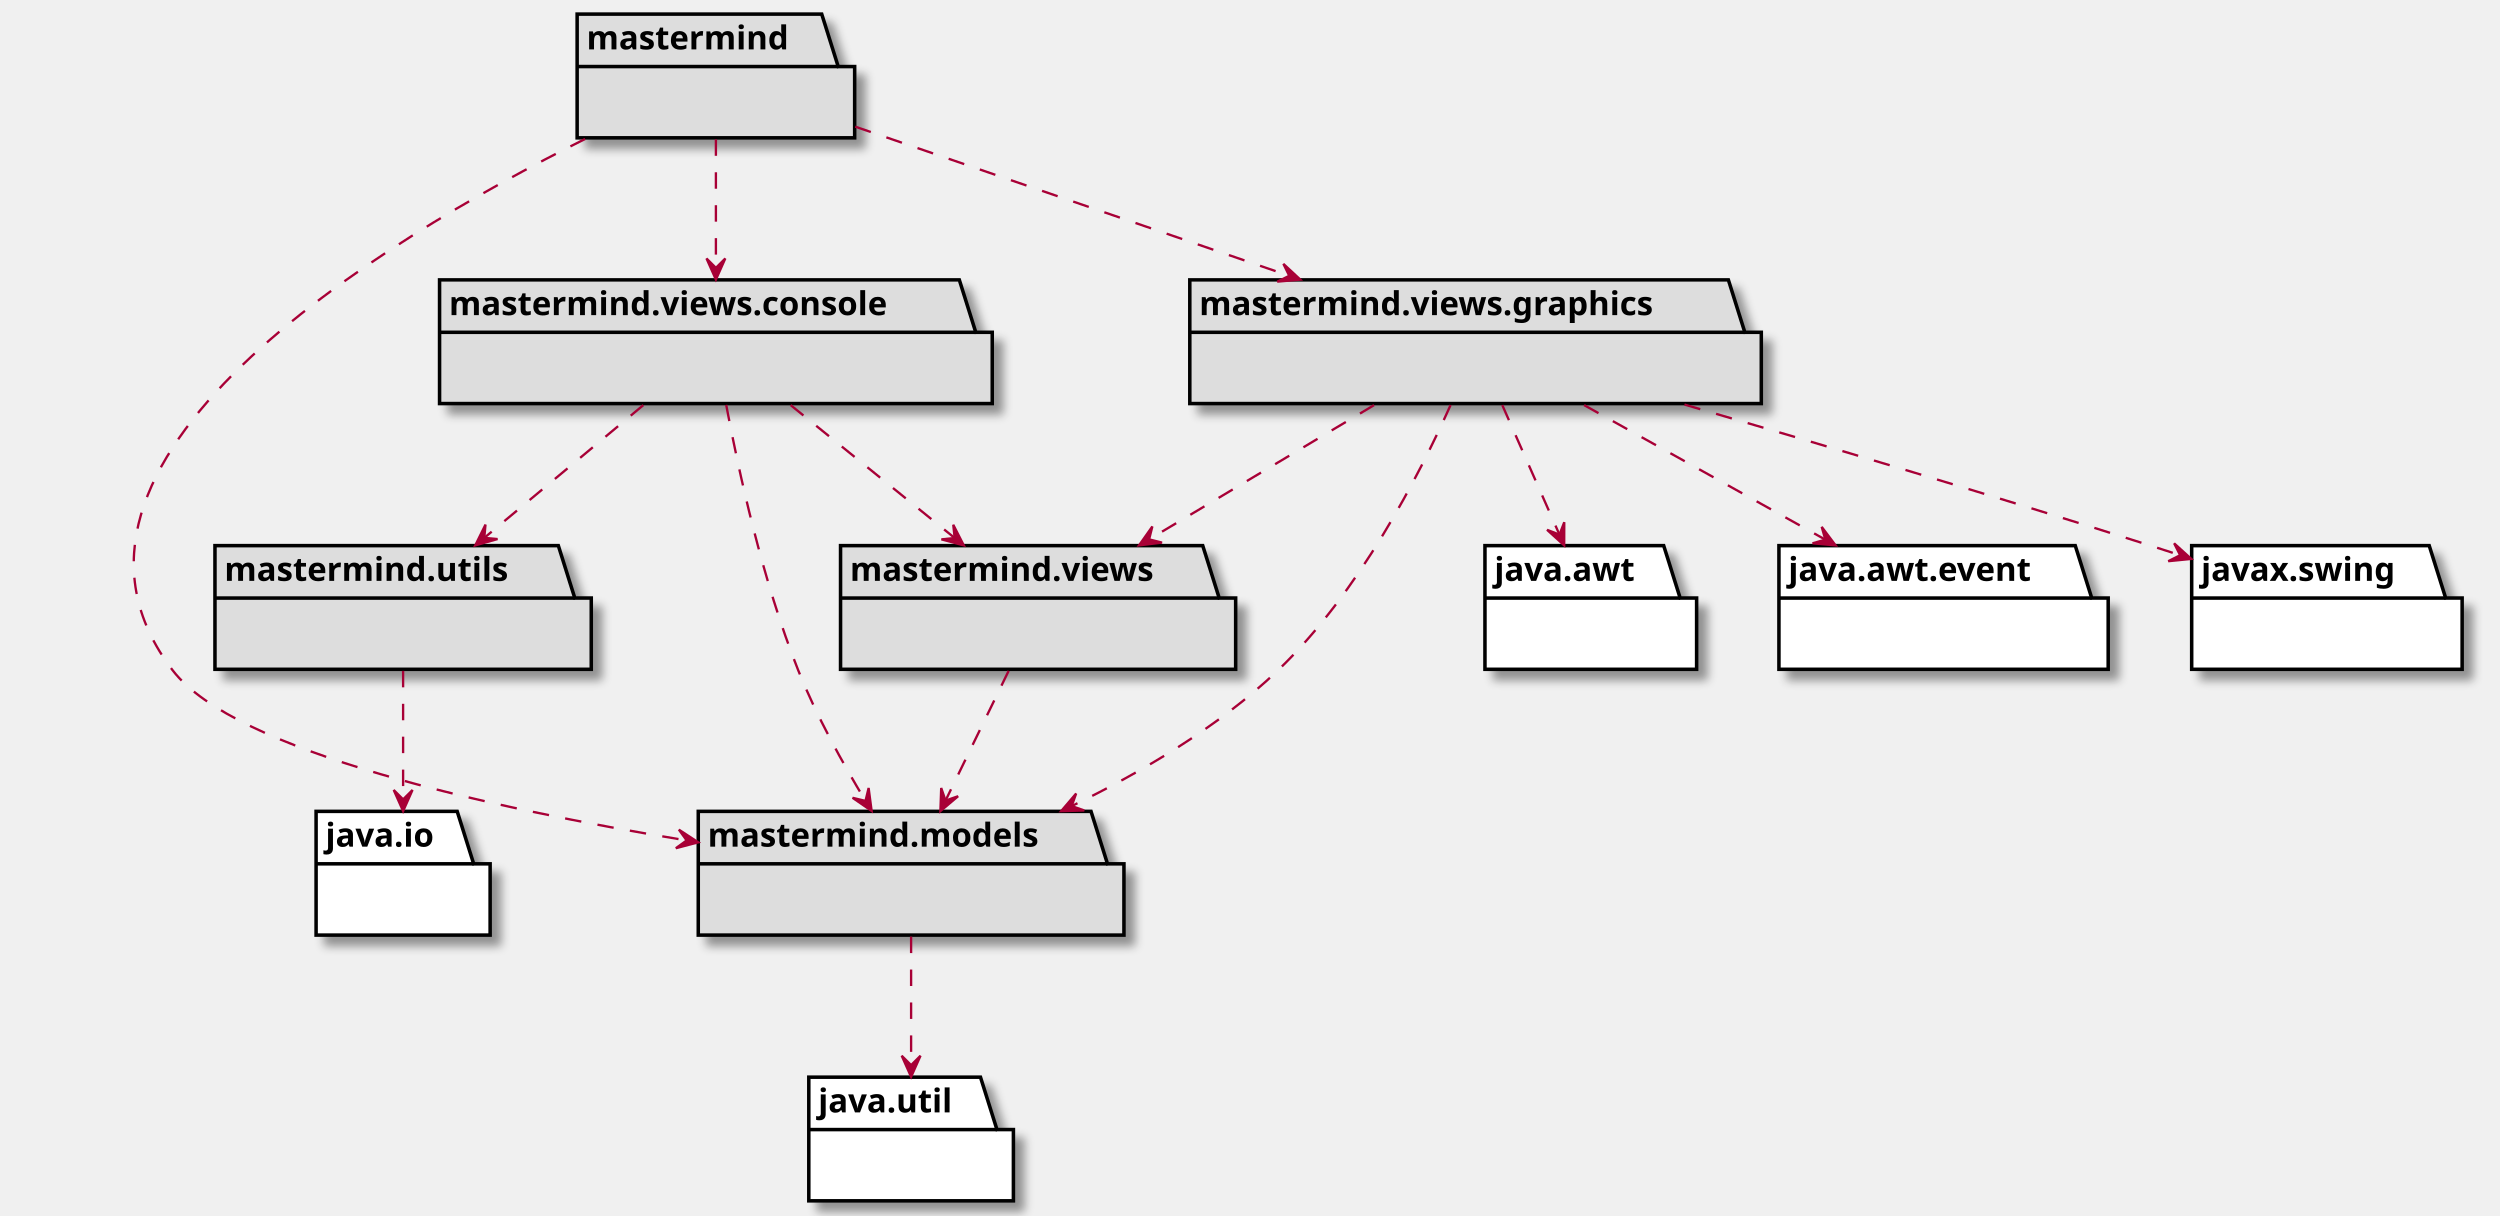
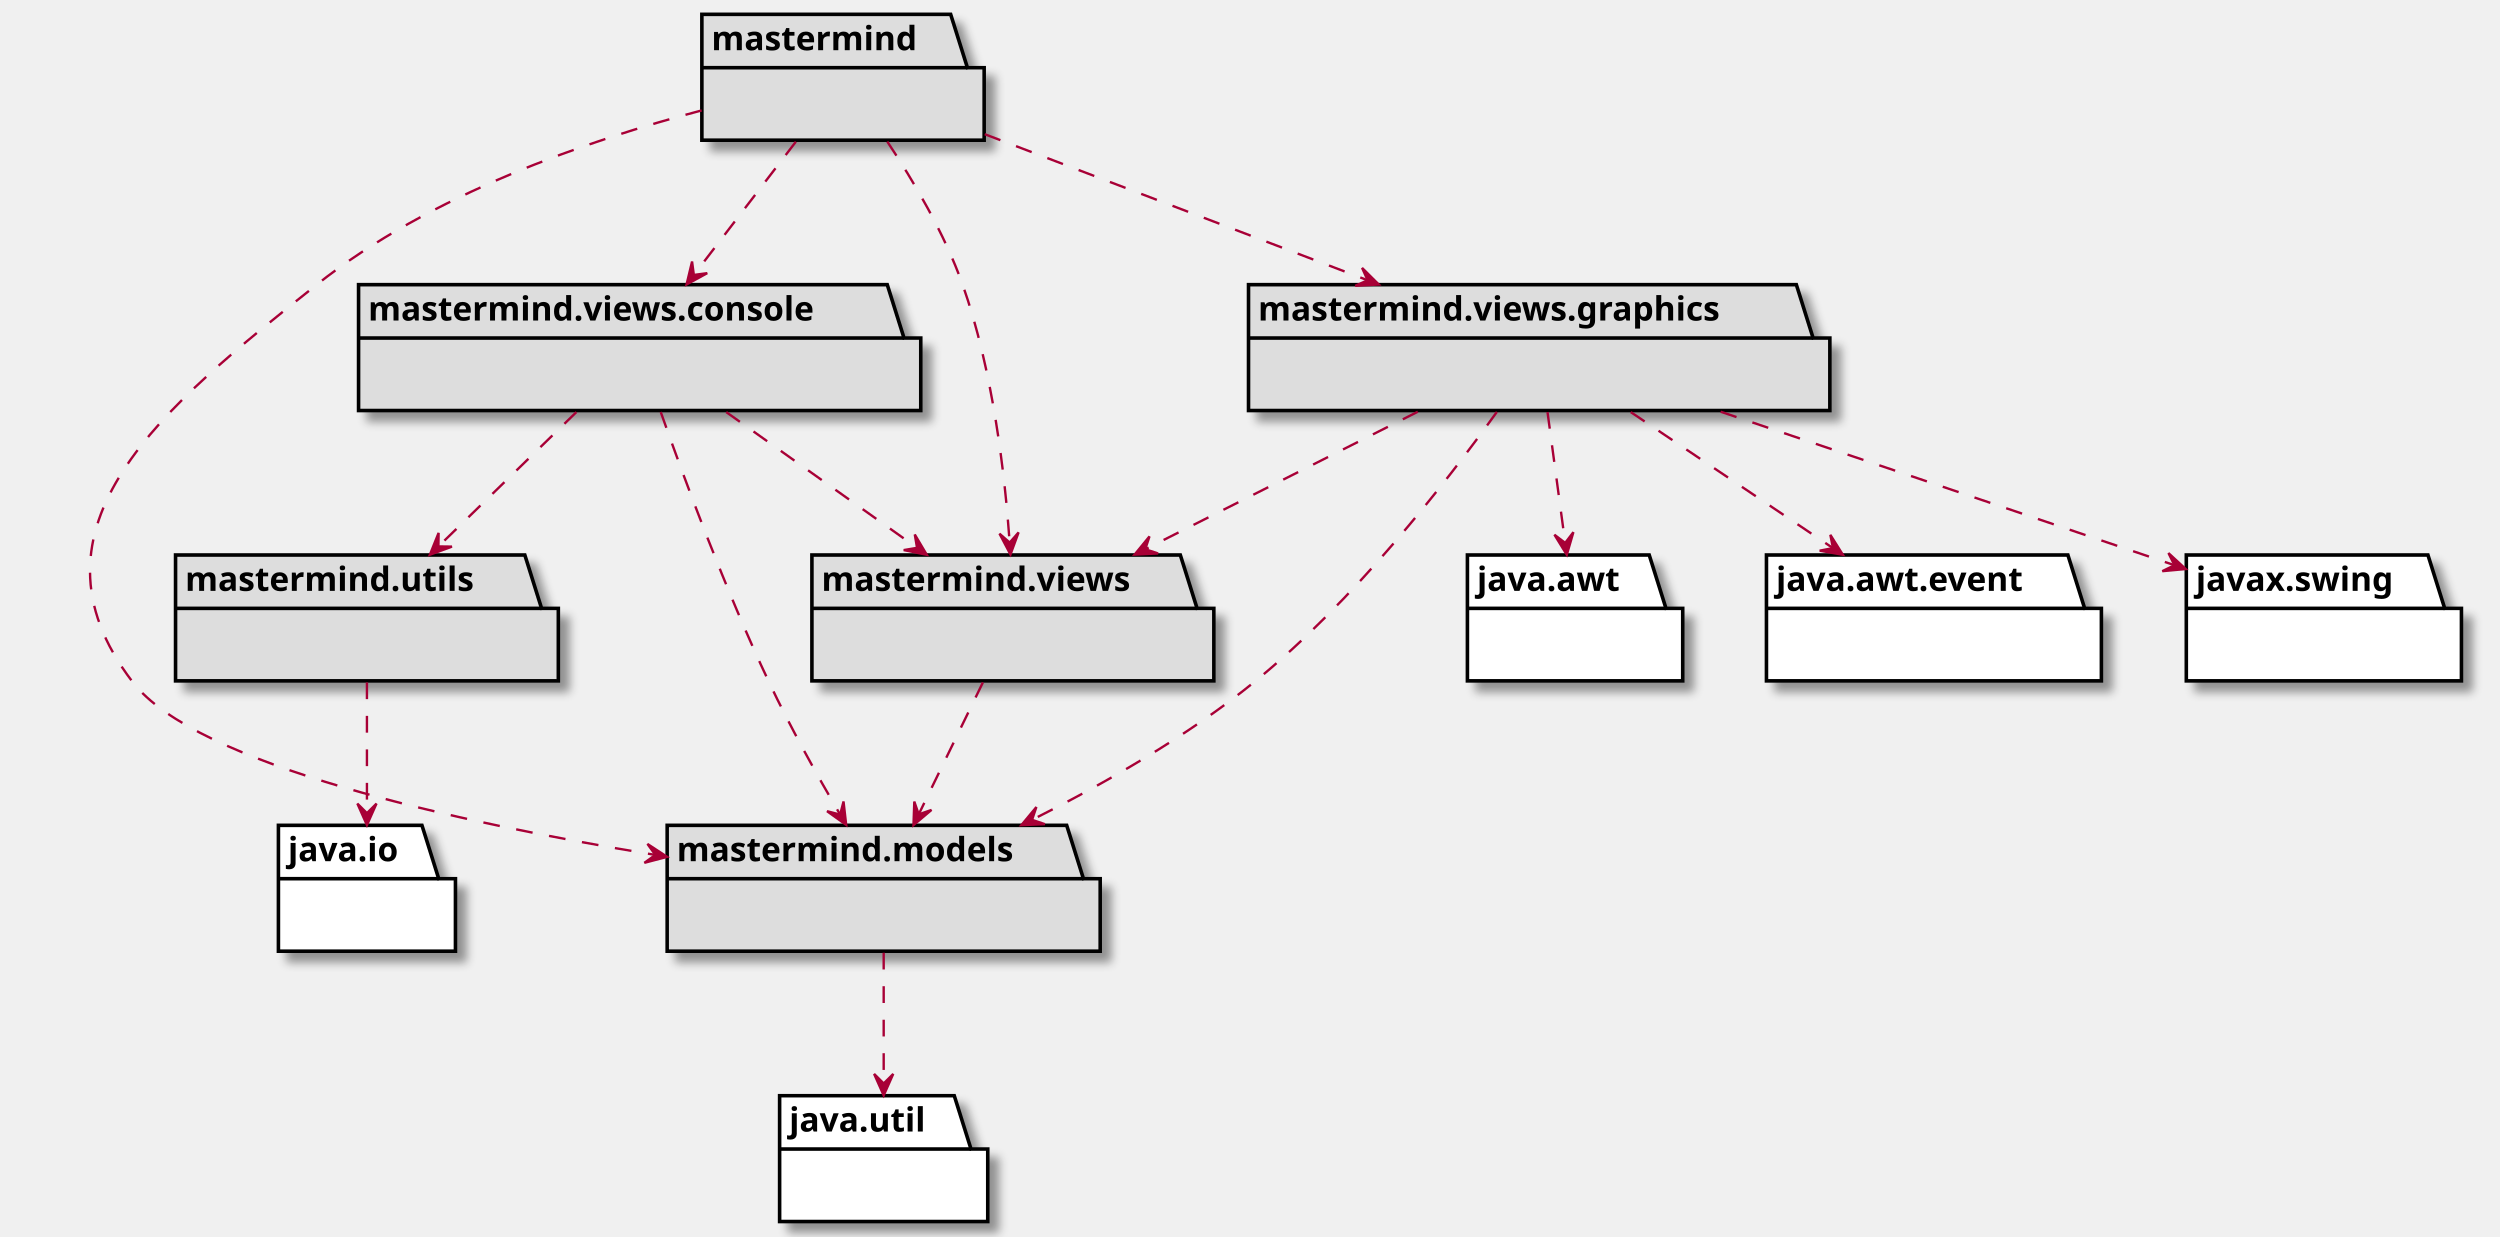
- <svg xmlns="http://www.w3.org/2000/svg" contentScriptType="application/ecmascript" contentStyleType="text/css" height="517px" preserveAspectRatio="none" style="width:1063px;height:517px;" version="1.1" viewBox="0 0 1063 517" width="1063px" zoomAndPan="magnify">
+ <svg xmlns="http://www.w3.org/2000/svg" contentScriptType="application/ecmascript" contentStyleType="text/css" height="517px" preserveAspectRatio="none" style="width:1045px;height:517px;" version="1.1" viewBox="0 0 1045 517" width="1045px" zoomAndPan="magnify">
  <defs>
-     <filter height="300%" id="frmec8zeaoull" width="300%" x="-1" y="-1">
+     <filter height="300%" id="f1dd95qghizthc" width="300%" x="-1" y="-1">
      <feGaussianBlur result="blurOut" stdDeviation="2.0" />
      <feColorMatrix in="blurOut" result="blurOut2" type="matrix" values="0 0 0 0 0 0 0 0 0 0 0 0 0 0 0 0 0 0 .4 0" />
      <feOffset dx="4.0" dy="4.0" in="blurOut2" result="blurOut3" />
      <feBlend in="SourceGraphic" in2="blurOut3" mode="normal" />
    </filter>
  </defs>
  <g>
-     <polygon fill="#DDDDDD" filter="url(#frmec8zeaoull)" points="245.401,6,349.401,6,356.401,28.297,363.401,28.297,363.401,58.594,245.401,58.594,245.401,6" style="stroke: #000000; stroke-width: 1.5;" />
-     <line style="stroke: #000000; stroke-width: 1.5;" x1="245.401" x2="356.401" y1="28.297" y2="28.297" />
-     <text fill="#000000" font-family="sans-serif" font-size="14" font-weight="bold" lengthAdjust="spacingAndGlyphs" textLength="98" x="249.401" y="20.995">mastermind</text>
-     <polygon fill="#DDDDDD" filter="url(#frmec8zeaoull)" points="357.401,232,511.401,232,518.402,254.297,525.402,254.297,525.402,284.594,357.401,284.594,357.401,232" style="stroke: #000000; stroke-width: 1.5;" />
-     <line style="stroke: #000000; stroke-width: 1.5;" x1="357.401" x2="518.402" y1="254.297" y2="254.297" />
-     <text fill="#000000" font-family="sans-serif" font-size="14" font-weight="bold" lengthAdjust="spacingAndGlyphs" textLength="148" x="361.401" y="246.995">mastermind.views</text>
-     <polygon fill="#DDDDDD" filter="url(#frmec8zeaoull)" points="296.901,345,463.901,345,470.901,367.297,477.901,367.297,477.901,397.594,296.901,397.594,296.901,345" style="stroke: #000000; stroke-width: 1.5;" />
-     <line style="stroke: #000000; stroke-width: 1.5;" x1="296.901" x2="470.901" y1="367.297" y2="367.297" />
-     <text fill="#000000" font-family="sans-serif" font-size="14" font-weight="bold" lengthAdjust="spacingAndGlyphs" textLength="161" x="300.901" y="359.995">mastermind.models</text>
-     <polygon fill="#FFFFFF" filter="url(#frmec8zeaoull)" points="343.901,458,416.901,458,423.901,480.297,430.901,480.297,430.901,510.594,343.901,510.594,343.901,458" style="stroke: #000000; stroke-width: 1.5;" />
-     <line style="stroke: #000000; stroke-width: 1.5;" x1="343.901" x2="423.901" y1="480.297" y2="480.297" />
-     <text fill="#000000" font-family="sans-serif" font-size="14" font-weight="bold" lengthAdjust="spacingAndGlyphs" textLength="67" x="347.901" y="472.995">java.util</text>
-     <polygon fill="#DDDDDD" filter="url(#frmec8zeaoull)" points="91.402,232,237.402,232,244.402,254.297,251.402,254.297,251.402,284.594,91.402,284.594,91.402,232" style="stroke: #000000; stroke-width: 1.5;" />
-     <line style="stroke: #000000; stroke-width: 1.5;" x1="91.402" x2="244.402" y1="254.297" y2="254.297" />
-     <text fill="#000000" font-family="sans-serif" font-size="14" font-weight="bold" lengthAdjust="spacingAndGlyphs" textLength="140" x="95.402" y="246.995">mastermind.utils</text>
-     <polygon fill="#FFFFFF" filter="url(#frmec8zeaoull)" points="134.402,345,194.402,345,201.402,367.297,208.402,367.297,208.402,397.594,134.402,397.594,134.402,345" style="stroke: #000000; stroke-width: 1.5;" />
-     <line style="stroke: #000000; stroke-width: 1.5;" x1="134.402" x2="201.402" y1="367.297" y2="367.297" />
-     <text fill="#000000" font-family="sans-serif" font-size="14" font-weight="bold" lengthAdjust="spacingAndGlyphs" textLength="54" x="138.402" y="359.995">java.io</text>
-     <polygon fill="#DDDDDD" filter="url(#frmec8zeaoull)" points="186.901,119,407.901,119,414.901,141.297,421.901,141.297,421.901,171.594,186.901,171.594,186.901,119" style="stroke: #000000; stroke-width: 1.5;" />
-     <line style="stroke: #000000; stroke-width: 1.5;" x1="186.901" x2="414.901" y1="141.297" y2="141.297" />
-     <text fill="#000000" font-family="sans-serif" font-size="14" font-weight="bold" lengthAdjust="spacingAndGlyphs" textLength="215" x="190.901" y="133.995">mastermind.views.console</text>
-     <polygon fill="#DDDDDD" filter="url(#frmec8zeaoull)" points="505.901,119,734.902,119,741.902,141.297,748.902,141.297,748.902,171.594,505.901,171.594,505.901,119" style="stroke: #000000; stroke-width: 1.5;" />
-     <line style="stroke: #000000; stroke-width: 1.5;" x1="505.901" x2="741.902" y1="141.297" y2="141.297" />
-     <text fill="#000000" font-family="sans-serif" font-size="14" font-weight="bold" lengthAdjust="spacingAndGlyphs" textLength="223" x="509.901" y="133.995">mastermind.views.graphics</text>
-     <polygon fill="#FFFFFF" filter="url(#frmec8zeaoull)" points="631.402,232,707.402,232,714.402,254.297,721.402,254.297,721.402,284.594,631.402,284.594,631.402,232" style="stroke: #000000; stroke-width: 1.5;" />
-     <line style="stroke: #000000; stroke-width: 1.5;" x1="631.402" x2="714.402" y1="254.297" y2="254.297" />
-     <text fill="#000000" font-family="sans-serif" font-size="14" font-weight="bold" lengthAdjust="spacingAndGlyphs" textLength="70" x="635.402" y="246.995">java.awt</text>
-     <polygon fill="#FFFFFF" filter="url(#frmec8zeaoull)" points="756.402,232,882.402,232,889.402,254.297,896.402,254.297,896.402,284.594,756.402,284.594,756.402,232" style="stroke: #000000; stroke-width: 1.5;" />
-     <line style="stroke: #000000; stroke-width: 1.5;" x1="756.402" x2="889.402" y1="254.297" y2="254.297" />
-     <text fill="#000000" font-family="sans-serif" font-size="14" font-weight="bold" lengthAdjust="spacingAndGlyphs" textLength="120" x="760.402" y="246.995">java.awt.event</text>
-     <polygon fill="#FFFFFF" filter="url(#frmec8zeaoull)" points="931.902,232,1032.901,232,1039.901,254.297,1046.901,254.297,1046.901,284.594,931.902,284.594,931.902,232" style="stroke: #000000; stroke-width: 1.5;" />
-     <line style="stroke: #000000; stroke-width: 1.5;" x1="931.902" x2="1039.901" y1="254.297" y2="254.297" />
-     <text fill="#000000" font-family="sans-serif" font-size="14" font-weight="bold" lengthAdjust="spacingAndGlyphs" textLength="95" x="935.902" y="246.995">javax.swing</text>
-     <path codeLine="2" d="M304.401,59.245 C304.401,75.496 304.401,96.579 304.401,113.714 " fill="none" id="mastermind-to-mastermind.views.console" style="stroke: #A80036; stroke-width: 1.0; stroke-dasharray: 7.0,7.0;" />
-     <polygon fill="#A80036" points="304.401,118.895,308.401,109.895,304.401,113.895,300.401,109.895,304.401,118.895" style="stroke: #A80036; stroke-width: 1.0;" />
-     <path codeLine="3" d="M363.646,53.859 C415.459,71.665 491.13,97.67 548.146,117.263 " fill="none" id="mastermind-to-mastermind.views.graphics" style="stroke: #A80036; stroke-width: 1.0; stroke-dasharray: 7.0,7.0;" />
-     <polygon fill="#A80036" points="552.909,118.9,545.697,112.193,548.181,117.276,543.098,119.759,552.909,118.9" style="stroke: #A80036; stroke-width: 1.0;" />
-     <path codeLine="4" d="M248.786,59.088 C160.787,103.067 6,196.791 73.402,285 C99.961,319.758 209.278,343.75 291.517,357.283 " fill="none" id="mastermind-to-mastermind.models" style="stroke: #A80036; stroke-width: 1.0; stroke-dasharray: 7.0,7.0;" />
-     <polygon fill="#A80036" points="296.894,358.159,288.654,352.763,291.959,357.355,287.367,360.659,296.894,358.159" style="stroke: #A80036; stroke-width: 1.0;" />
-     <path codeLine="7" d="M428.877,285.245 C420.904,301.636 410.538,322.943 402.163,340.156 " fill="none" id="mastermind.views-to-mastermind.models" style="stroke: #A80036; stroke-width: 1.0; stroke-dasharray: 7.0,7.0;" />
-     <polygon fill="#A80036" points="399.858,344.895,407.393,338.552,402.046,340.399,400.199,335.052,399.858,344.895" style="stroke: #A80036; stroke-width: 1.0;" />
-     <path d="M387.401,398.245 C387.401,414.496 387.401,435.579 387.401,452.714 " fill="none" id="mastermind.models-to-java.util" style="stroke: #A80036; stroke-width: 1.0; stroke-dasharray: 7.0,7.0;" />
-     <polygon fill="#A80036" points="387.401,457.895,391.401,448.895,387.401,452.895,383.401,448.895,387.401,457.895" style="stroke: #A80036; stroke-width: 1.0;" />
-     <path d="M171.401,285.245 C171.401,301.496 171.401,322.579 171.401,339.714 " fill="none" id="mastermind.utils-to-java.io" style="stroke: #A80036; stroke-width: 1.0; stroke-dasharray: 7.0,7.0;" />
-     <polygon fill="#A80036" points="171.401,344.895,175.401,335.895,171.401,339.895,167.401,335.895,171.401,344.895" style="stroke: #A80036; stroke-width: 1.0;" />
-     <path d="M308.779,172.152 C314.084,200.442 324.24,246.99 339.401,285 C347.07,304.222 358.279,324.469 367.938,340.433 " fill="none" id="mastermind.views.console-to-mastermind.models" style="stroke: #A80036; stroke-width: 1.0; stroke-dasharray: 7.0,7.0;" />
-     <polygon fill="#A80036" points="370.616,344.817,369.337,335.051,368.01,340.55,362.511,339.223,370.616,344.817" style="stroke: #A80036; stroke-width: 1.0;" />
-     <path d="M273.555,172.245 C253.327,189.126 226.851,211.223 205.923,228.69 " fill="none" id="mastermind.views.console-to-mastermind.utils" style="stroke: #A80036; stroke-width: 1.0; stroke-dasharray: 7.0,7.0;" />
-     <polygon fill="#A80036" points="202.082,231.895,211.555,229.2,205.921,228.692,206.429,223.058,202.082,231.895" style="stroke: #A80036; stroke-width: 1.0;" />
-     <path d="M336.176,172.245 C357.012,189.126 384.284,211.223 405.844,228.69 " fill="none" id="mastermind.views.console-to-mastermind.views" style="stroke: #A80036; stroke-width: 1.0; stroke-dasharray: 7.0,7.0;" />
-     <polygon fill="#A80036" points="409.8,231.895,405.327,223.12,405.915,228.746,400.289,229.335,409.8,231.895" style="stroke: #A80036; stroke-width: 1.0;" />
-     <path d="M584.263,172.245 C555.74,189.266 518.332,211.59 488.952,229.124 " fill="none" id="mastermind.views.graphics-to-mastermind.views" style="stroke: #A80036; stroke-width: 1.0; stroke-dasharray: 7.0,7.0;" />
-     <polygon fill="#A80036" points="484.308,231.895,494.086,230.716,488.601,229.332,489.985,223.847,484.308,231.895" style="stroke: #A80036; stroke-width: 1.0;" />
-     <path d="M616.788,172.229 C603.346,202.305 577.736,252.138 543.402,285 C518.306,309.02 485.146,328.439 455.853,342.662 " fill="none" id="mastermind.views.graphics-to-mastermind.models" style="stroke: #A80036; stroke-width: 1.0; stroke-dasharray: 7.0,7.0;" />
-     <polygon fill="#A80036" points="451.188,344.9,461.032,344.614,455.696,342.737,457.572,337.401,451.188,344.9" style="stroke: #A80036; stroke-width: 1.0;" />
-     <path d="M638.766,172.245 C646.003,188.636 655.409,209.943 663.006,227.156 " fill="none" id="mastermind.views.graphics-to-java.awt" style="stroke: #A80036; stroke-width: 1.0; stroke-dasharray: 7.0,7.0;" />
-     <polygon fill="#A80036" points="665.098,231.895,665.122,222.046,663.079,227.321,657.804,225.278,665.098,231.895" style="stroke: #A80036; stroke-width: 1.0;" />
-     <path d="M673.557,172.245 C704.198,189.336 744.423,211.773 775.917,229.34 " fill="none" id="mastermind.views.graphics-to-java.awt.event" style="stroke: #A80036; stroke-width: 1.0; stroke-dasharray: 7.0,7.0;" />
-     <polygon fill="#A80036" points="780.497,231.895,774.586,224.018,776.131,229.459,770.689,231.005,780.497,231.895" style="stroke: #A80036; stroke-width: 1.0;" />
-     <path d="M716.234,172.014 C773.067,188.571 848.274,210.917 914.402,232 C918.452,233.291 922.616,234.642 926.809,236.02 " fill="none" id="mastermind.views.graphics-to-javax.swing" style="stroke: #A80036; stroke-width: 1.0; stroke-dasharray: 7.0,7.0;" />
-     <polygon fill="#A80036" points="931.74,237.647,924.449,231.026,926.993,236.079,921.94,238.622,931.74,237.647" style="stroke: #A80036; stroke-width: 1.0;" />
+     <polygon fill="#DDDDDD" filter="url(#f1dd95qghizthc)" points="293.379,6,397.379,6,404.379,28.297,411.379,28.297,411.379,58.594,293.379,58.594,293.379,6" style="stroke: #000000; stroke-width: 1.5;" />
+     <line style="stroke: #000000; stroke-width: 1.5;" x1="293.379" x2="404.379" y1="28.297" y2="28.297" />
+     <text fill="#000000" font-family="sans-serif" font-size="14" font-weight="bold" lengthAdjust="spacingAndGlyphs" textLength="98" x="297.379" y="20.995">mastermind</text>
+     <polygon fill="#DDDDDD" filter="url(#f1dd95qghizthc)" points="278.879,345,445.879,345,452.879,367.297,459.879,367.297,459.879,397.594,278.879,397.594,278.879,345" style="stroke: #000000; stroke-width: 1.5;" />
+     <line style="stroke: #000000; stroke-width: 1.5;" x1="278.879" x2="452.879" y1="367.297" y2="367.297" />
+     <text fill="#000000" font-family="sans-serif" font-size="14" font-weight="bold" lengthAdjust="spacingAndGlyphs" textLength="161" x="282.879" y="359.995">mastermind.models</text>
+     <polygon fill="#FFFFFF" filter="url(#f1dd95qghizthc)" points="325.879,458,398.879,458,405.879,480.297,412.879,480.297,412.879,510.594,325.879,510.594,325.879,458" style="stroke: #000000; stroke-width: 1.5;" />
+     <line style="stroke: #000000; stroke-width: 1.5;" x1="325.879" x2="405.879" y1="480.297" y2="480.297" />
+     <text fill="#000000" font-family="sans-serif" font-size="14" font-weight="bold" lengthAdjust="spacingAndGlyphs" textLength="67" x="329.879" y="472.995">java.util</text>
+     <polygon fill="#DDDDDD" filter="url(#f1dd95qghizthc)" points="73.379,232,219.379,232,226.379,254.297,233.379,254.297,233.379,284.594,73.379,284.594,73.379,232" style="stroke: #000000; stroke-width: 1.5;" />
+     <line style="stroke: #000000; stroke-width: 1.5;" x1="73.379" x2="226.379" y1="254.297" y2="254.297" />
+     <text fill="#000000" font-family="sans-serif" font-size="14" font-weight="bold" lengthAdjust="spacingAndGlyphs" textLength="140" x="77.379" y="246.995">mastermind.utils</text>
+     <polygon fill="#FFFFFF" filter="url(#f1dd95qghizthc)" points="116.379,345,176.379,345,183.379,367.297,190.379,367.297,190.379,397.594,116.379,397.594,116.379,345" style="stroke: #000000; stroke-width: 1.5;" />
+     <line style="stroke: #000000; stroke-width: 1.5;" x1="116.379" x2="183.379" y1="367.297" y2="367.297" />
+     <text fill="#000000" font-family="sans-serif" font-size="14" font-weight="bold" lengthAdjust="spacingAndGlyphs" textLength="54" x="120.379" y="359.995">java.io</text>
+     <polygon fill="#DDDDDD" filter="url(#f1dd95qghizthc)" points="339.379,232,493.379,232,500.379,254.297,507.379,254.297,507.379,284.594,339.379,284.594,339.379,232" style="stroke: #000000; stroke-width: 1.5;" />
+     <line style="stroke: #000000; stroke-width: 1.5;" x1="339.379" x2="500.379" y1="254.297" y2="254.297" />
+     <text fill="#000000" font-family="sans-serif" font-size="14" font-weight="bold" lengthAdjust="spacingAndGlyphs" textLength="148" x="343.379" y="246.995">mastermind.views</text>
+     <polygon fill="#DDDDDD" filter="url(#f1dd95qghizthc)" points="149.879,119,370.879,119,377.879,141.297,384.879,141.297,384.879,171.594,149.879,171.594,149.879,119" style="stroke: #000000; stroke-width: 1.5;" />
+     <line style="stroke: #000000; stroke-width: 1.5;" x1="149.879" x2="377.879" y1="141.297" y2="141.297" />
+     <text fill="#000000" font-family="sans-serif" font-size="14" font-weight="bold" lengthAdjust="spacingAndGlyphs" textLength="215" x="153.879" y="133.995">mastermind.views.console</text>
+     <polygon fill="#DDDDDD" filter="url(#f1dd95qghizthc)" points="521.879,119,750.879,119,757.879,141.297,764.879,141.297,764.879,171.594,521.879,171.594,521.879,119" style="stroke: #000000; stroke-width: 1.5;" />
+     <line style="stroke: #000000; stroke-width: 1.5;" x1="521.879" x2="757.879" y1="141.297" y2="141.297" />
+     <text fill="#000000" font-family="sans-serif" font-size="14" font-weight="bold" lengthAdjust="spacingAndGlyphs" textLength="223" x="525.879" y="133.995">mastermind.views.graphics</text>
+     <polygon fill="#FFFFFF" filter="url(#f1dd95qghizthc)" points="613.379,232,689.379,232,696.379,254.297,703.379,254.297,703.379,284.594,613.379,284.594,613.379,232" style="stroke: #000000; stroke-width: 1.5;" />
+     <line style="stroke: #000000; stroke-width: 1.5;" x1="613.379" x2="696.379" y1="254.297" y2="254.297" />
+     <text fill="#000000" font-family="sans-serif" font-size="14" font-weight="bold" lengthAdjust="spacingAndGlyphs" textLength="70" x="617.379" y="246.995">java.awt</text>
+     <polygon fill="#FFFFFF" filter="url(#f1dd95qghizthc)" points="738.379,232,864.379,232,871.379,254.297,878.379,254.297,878.379,284.594,738.379,284.594,738.379,232" style="stroke: #000000; stroke-width: 1.5;" />
+     <line style="stroke: #000000; stroke-width: 1.5;" x1="738.379" x2="871.379" y1="254.297" y2="254.297" />
+     <text fill="#000000" font-family="sans-serif" font-size="14" font-weight="bold" lengthAdjust="spacingAndGlyphs" textLength="120" x="742.379" y="246.995">java.awt.event</text>
+     <polygon fill="#FFFFFF" filter="url(#f1dd95qghizthc)" points="913.879,232,1014.879,232,1021.879,254.297,1028.879,254.297,1028.879,284.594,913.879,284.594,913.879,232" style="stroke: #000000; stroke-width: 1.5;" />
+     <line style="stroke: #000000; stroke-width: 1.5;" x1="913.879" x2="1021.879" y1="254.297" y2="254.297" />
+     <text fill="#000000" font-family="sans-serif" font-size="14" font-weight="bold" lengthAdjust="spacingAndGlyphs" textLength="95" x="917.879" y="246.995">javax.swing</text>
+     <path codeLine="2" d="M370.882,59.184 C381.756,75.537 394.813,97.6 402.379,119 C414.971,154.616 420.013,198.002 422.032,226.616 " fill="none" id="mastermind-to-mastermind.views" style="stroke: #A80036; stroke-width: 1.0; stroke-dasharray: 7.0,7.0;" />
+     <polygon fill="#A80036" points="422.375,231.782,425.77,222.537,422.044,226.793,417.787,223.067,422.375,231.782" style="stroke: #A80036; stroke-width: 1.0;" />
+     <path codeLine="3" d="M293.298,46.161 C245.965,58.581 179.852,81.26 132.379,119 C68.716,169.61 6,220.378 55.379,285 C81.938,319.758 191.255,343.75 273.493,357.283 " fill="none" id="mastermind-to-mastermind.models" style="stroke: #A80036; stroke-width: 1.0; stroke-dasharray: 7.0,7.0;" />
+     <polygon fill="#A80036" points="278.87,358.159,270.631,352.763,273.935,357.355,269.344,360.659,278.87,358.159" style="stroke: #A80036; stroke-width: 1.0;" />
+     <path codeLine="4" d="M332.665,59.245 C320.005,75.776 303.517,97.308 290.278,114.597 " fill="none" id="mastermind-to-mastermind.views.console" style="stroke: #A80036; stroke-width: 1.0; stroke-dasharray: 7.0,7.0;" />
+     <polygon fill="#A80036" points="286.986,118.895,295.634,114.181,290.026,114.925,289.282,109.317,286.986,118.895" style="stroke: #A80036; stroke-width: 1.0;" />
+     <path codeLine="5" d="M411.618,56.096 C457.902,73.751 522.411,98.358 571.622,117.129 " fill="none" id="mastermind-to-mastermind.views.graphics" style="stroke: #A80036; stroke-width: 1.0; stroke-dasharray: 7.0,7.0;" />
+     <polygon fill="#A80036" points="576.335,118.927,569.351,111.983,571.663,117.145,566.5,119.458,576.335,118.927" style="stroke: #A80036; stroke-width: 1.0;" />
+     <path d="M369.379,398.245 C369.379,414.496 369.379,435.579 369.379,452.714 " fill="none" id="mastermind.models-to-java.util" style="stroke: #A80036; stroke-width: 1.0; stroke-dasharray: 7.0,7.0;" />
+     <polygon fill="#A80036" points="369.379,457.895,373.379,448.895,369.379,452.895,365.379,448.895,369.379,457.895" style="stroke: #A80036; stroke-width: 1.0;" />
+     <path d="M153.379,285.245 C153.379,301.496 153.379,322.579 153.379,339.714 " fill="none" id="mastermind.utils-to-java.io" style="stroke: #A80036; stroke-width: 1.0; stroke-dasharray: 7.0,7.0;" />
+     <polygon fill="#A80036" points="153.379,344.895,157.379,335.895,153.379,339.895,149.379,335.895,153.379,344.895" style="stroke: #A80036; stroke-width: 1.0;" />
+     <path d="M410.854,285.245 C402.88,301.636 392.515,322.943 384.141,340.156 " fill="none" id="mastermind.views-to-mastermind.models" style="stroke: #A80036; stroke-width: 1.0; stroke-dasharray: 7.0,7.0;" />
+     <polygon fill="#A80036" points="381.835,344.895,389.369,338.552,384.022,340.399,382.175,335.052,381.835,344.895" style="stroke: #A80036; stroke-width: 1.0;" />
+     <path d="M303.561,172.245 C327.384,189.196 358.598,211.406 383.194,228.907 " fill="none" id="mastermind.views.console-to-mastermind.views" style="stroke: #A80036; stroke-width: 1.0; stroke-dasharray: 7.0,7.0;" />
+     <polygon fill="#A80036" points="387.393,231.895,382.378,223.418,383.319,228.996,377.741,229.937,387.393,231.895" style="stroke: #A80036; stroke-width: 1.0;" />
+     <path d="M276.188,172.223 C286.11,200.376 303.232,246.619 321.379,285 C330.291,303.85 341.663,324.235 351.101,340.37 " fill="none" id="mastermind.views.console-to-mastermind.models" style="stroke: #A80036; stroke-width: 1.0; stroke-dasharray: 7.0,7.0;" />
+     <polygon fill="#A80036" points="353.708,344.804,352.594,335.018,351.174,340.494,345.698,339.073,353.708,344.804" style="stroke: #A80036; stroke-width: 1.0;" />
+     <path d="M240.938,172.245 C223.816,188.916 201.471,210.673 183.64,228.035 " fill="none" id="mastermind.views.console-to-mastermind.utils" style="stroke: #A80036; stroke-width: 1.0; stroke-dasharray: 7.0,7.0;" />
+     <polygon fill="#A80036" points="179.676,231.895,188.915,228.482,183.258,228.407,183.334,222.751,179.676,231.895" style="stroke: #A80036; stroke-width: 1.0;" />
+     <path d="M646.858,172.245 C649.054,188.496 651.903,209.579 654.219,226.714 " fill="none" id="mastermind.views.graphics-to-java.awt" style="stroke: #A80036; stroke-width: 1.0; stroke-dasharray: 7.0,7.0;" />
+     <polygon fill="#A80036" points="654.919,231.895,657.679,222.441,654.25,226.94,649.751,223.511,654.919,231.895" style="stroke: #A80036; stroke-width: 1.0;" />
+     <path d="M681.648,172.245 C706.846,189.196 739.861,211.406 765.876,228.907 " fill="none" id="mastermind.views.graphics-to-java.awt.event" style="stroke: #A80036; stroke-width: 1.0; stroke-dasharray: 7.0,7.0;" />
+     <polygon fill="#A80036" points="770.317,231.895,765.083,223.552,766.169,229.104,760.617,230.189,770.317,231.895" style="stroke: #A80036; stroke-width: 1.0;" />
+     <path d="M592.63,172.105 C558.626,189.262 513.854,211.851 478.9,229.487 " fill="none" id="mastermind.views.graphics-to-mastermind.views" style="stroke: #A80036; stroke-width: 1.0; stroke-dasharray: 7.0,7.0;" />
+     <polygon fill="#A80036" points="474.253,231.832,484.09,231.351,478.717,229.581,480.488,224.208,474.253,231.832" style="stroke: #A80036; stroke-width: 1.0;" />
+     <path d="M625.703,172.171 C604.269,201.965 565.83,251.307 524.379,285 C496.31,307.816 461.285,327.726 431.635,342.579 " fill="none" id="mastermind.views.graphics-to-mastermind.models" style="stroke: #A80036; stroke-width: 1.0; stroke-dasharray: 7.0,7.0;" />
+     <polygon fill="#A80036" points="426.924,344.919,436.764,344.498,431.402,342.695,433.205,337.333,426.924,344.919" style="stroke: #A80036; stroke-width: 1.0;" />
+     <path d="M719.226,172.092 C769.488,189.06 836.881,211.832 896.379,232 C900.404,233.365 904.551,234.771 908.731,236.19 " fill="none" id="mastermind.views.graphics-to-javax.swing" style="stroke: #A80036; stroke-width: 1.0; stroke-dasharray: 7.0,7.0;" />
+     <polygon fill="#A80036" points="913.648,237.859,906.412,231.178,908.913,236.252,903.84,238.754,913.648,237.859" style="stroke: #A80036; stroke-width: 1.0;" />
  </g>
</svg>
